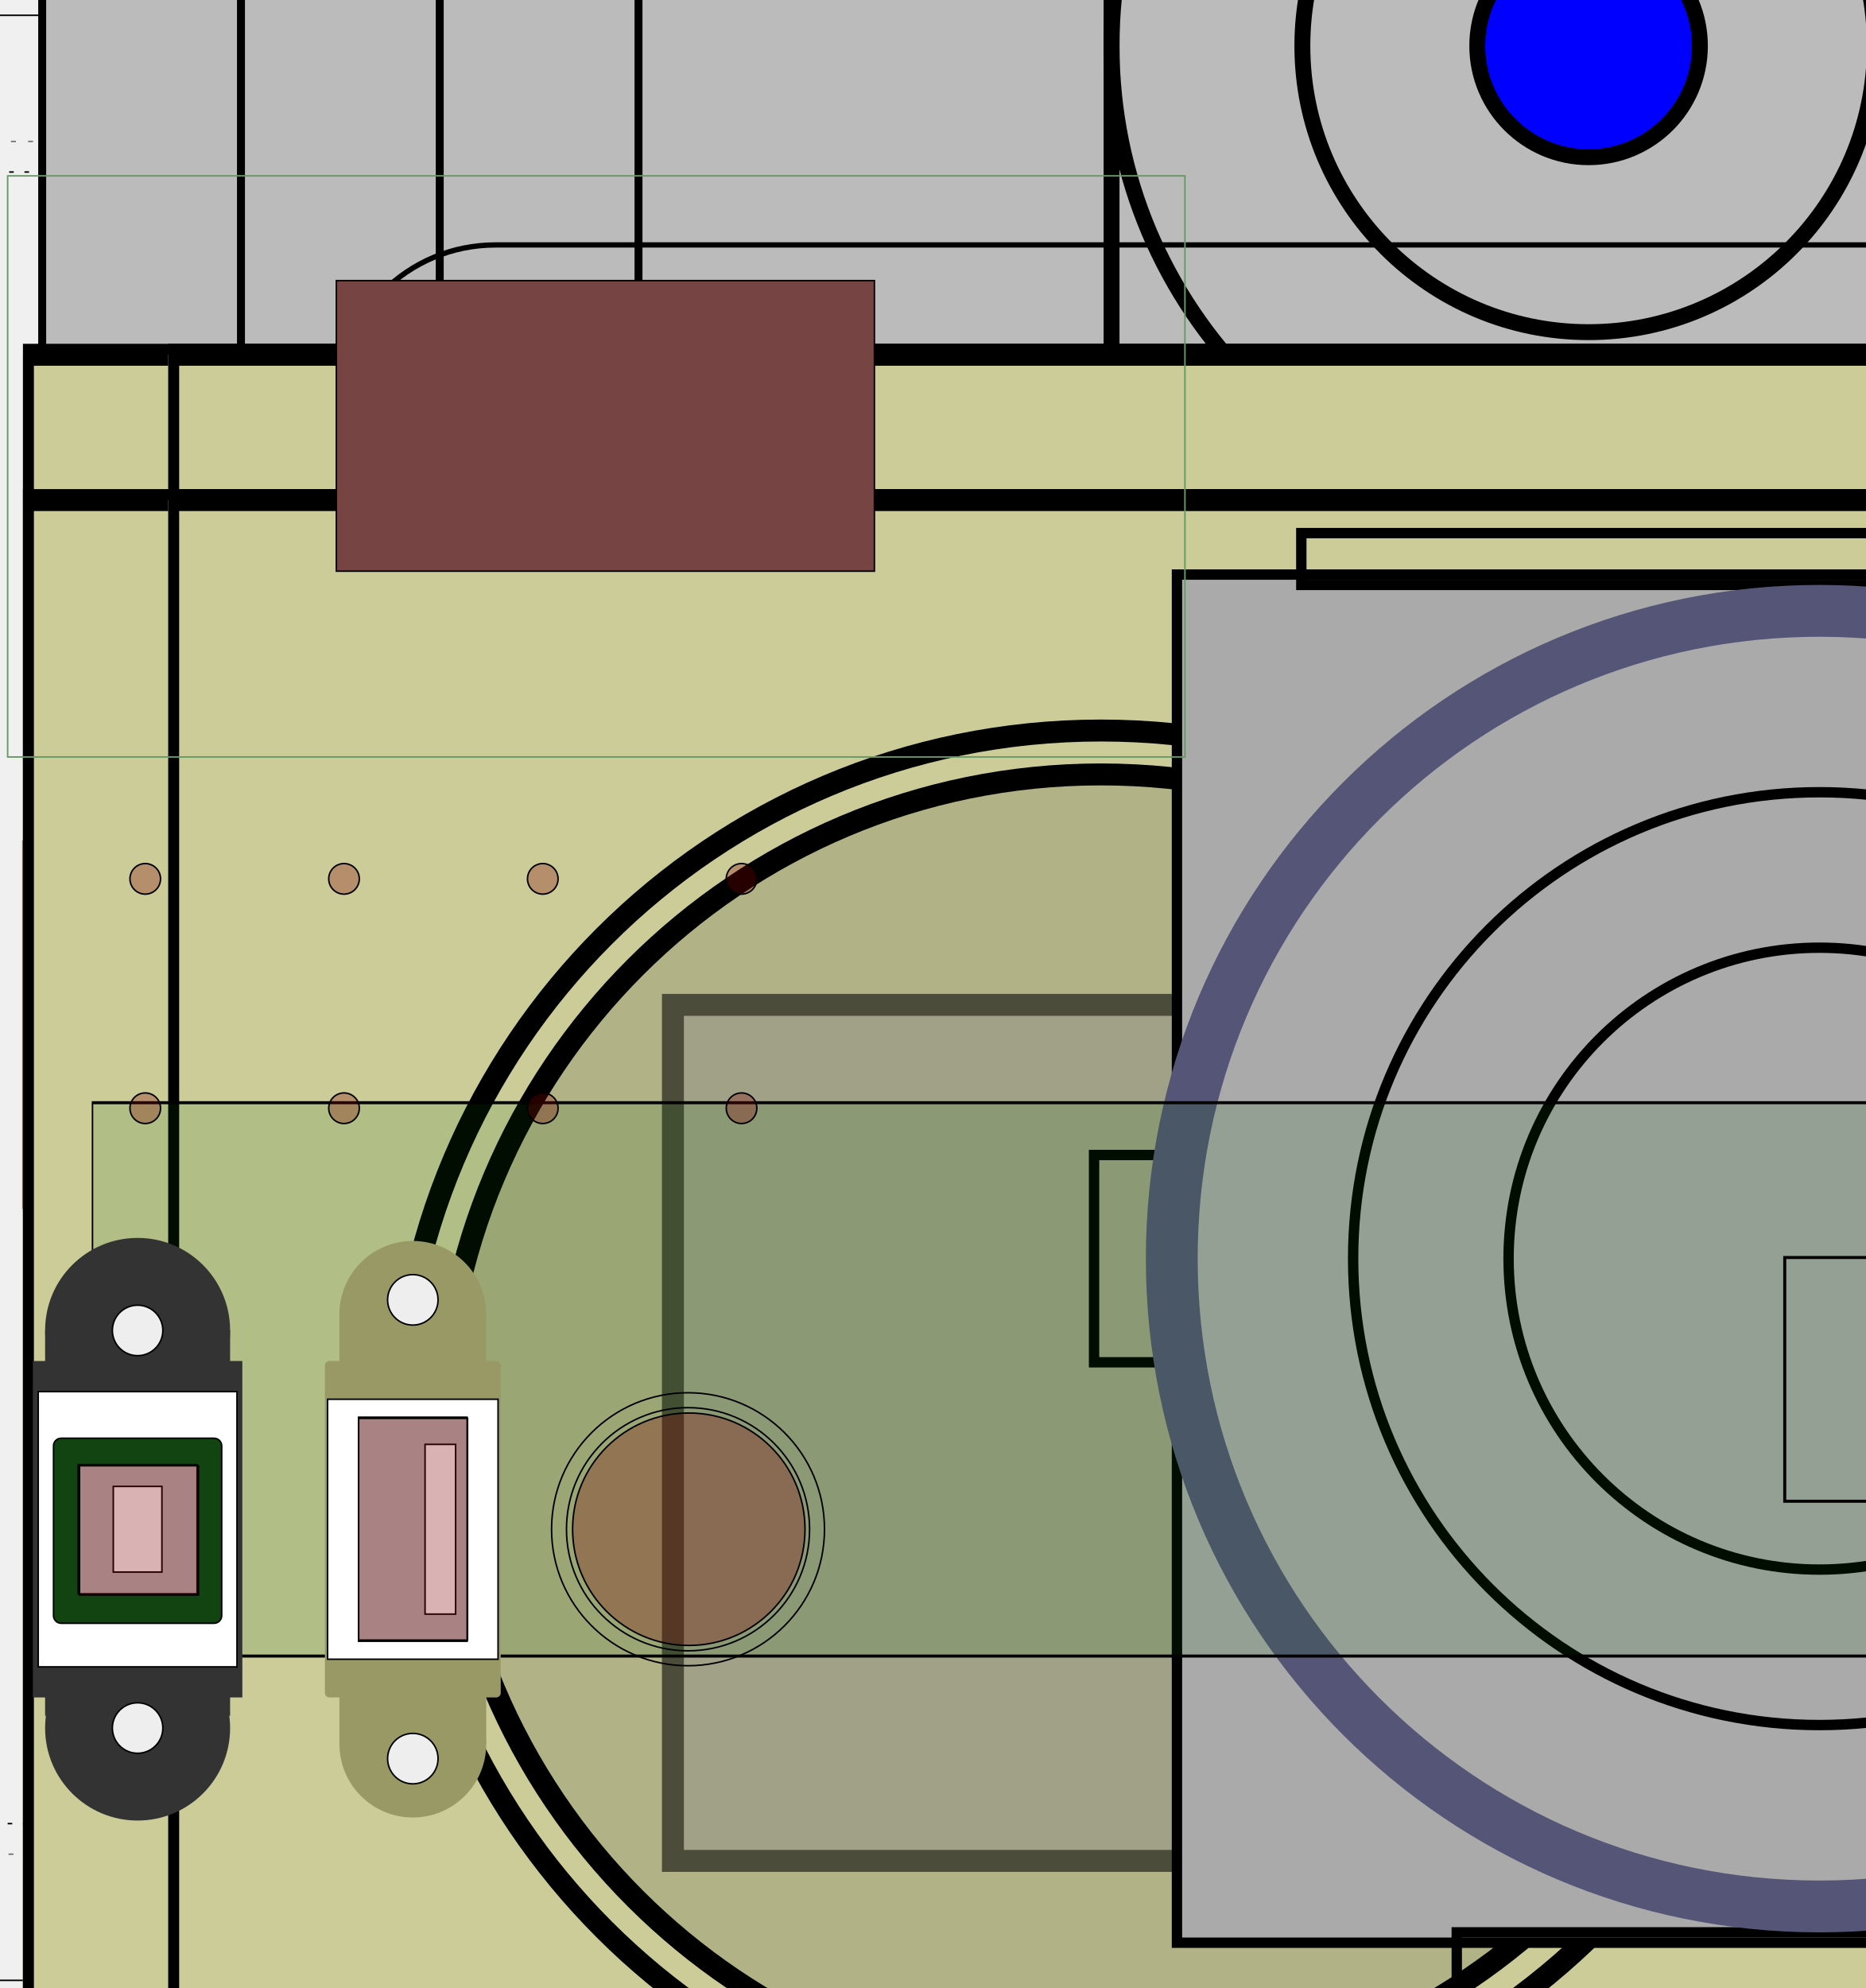
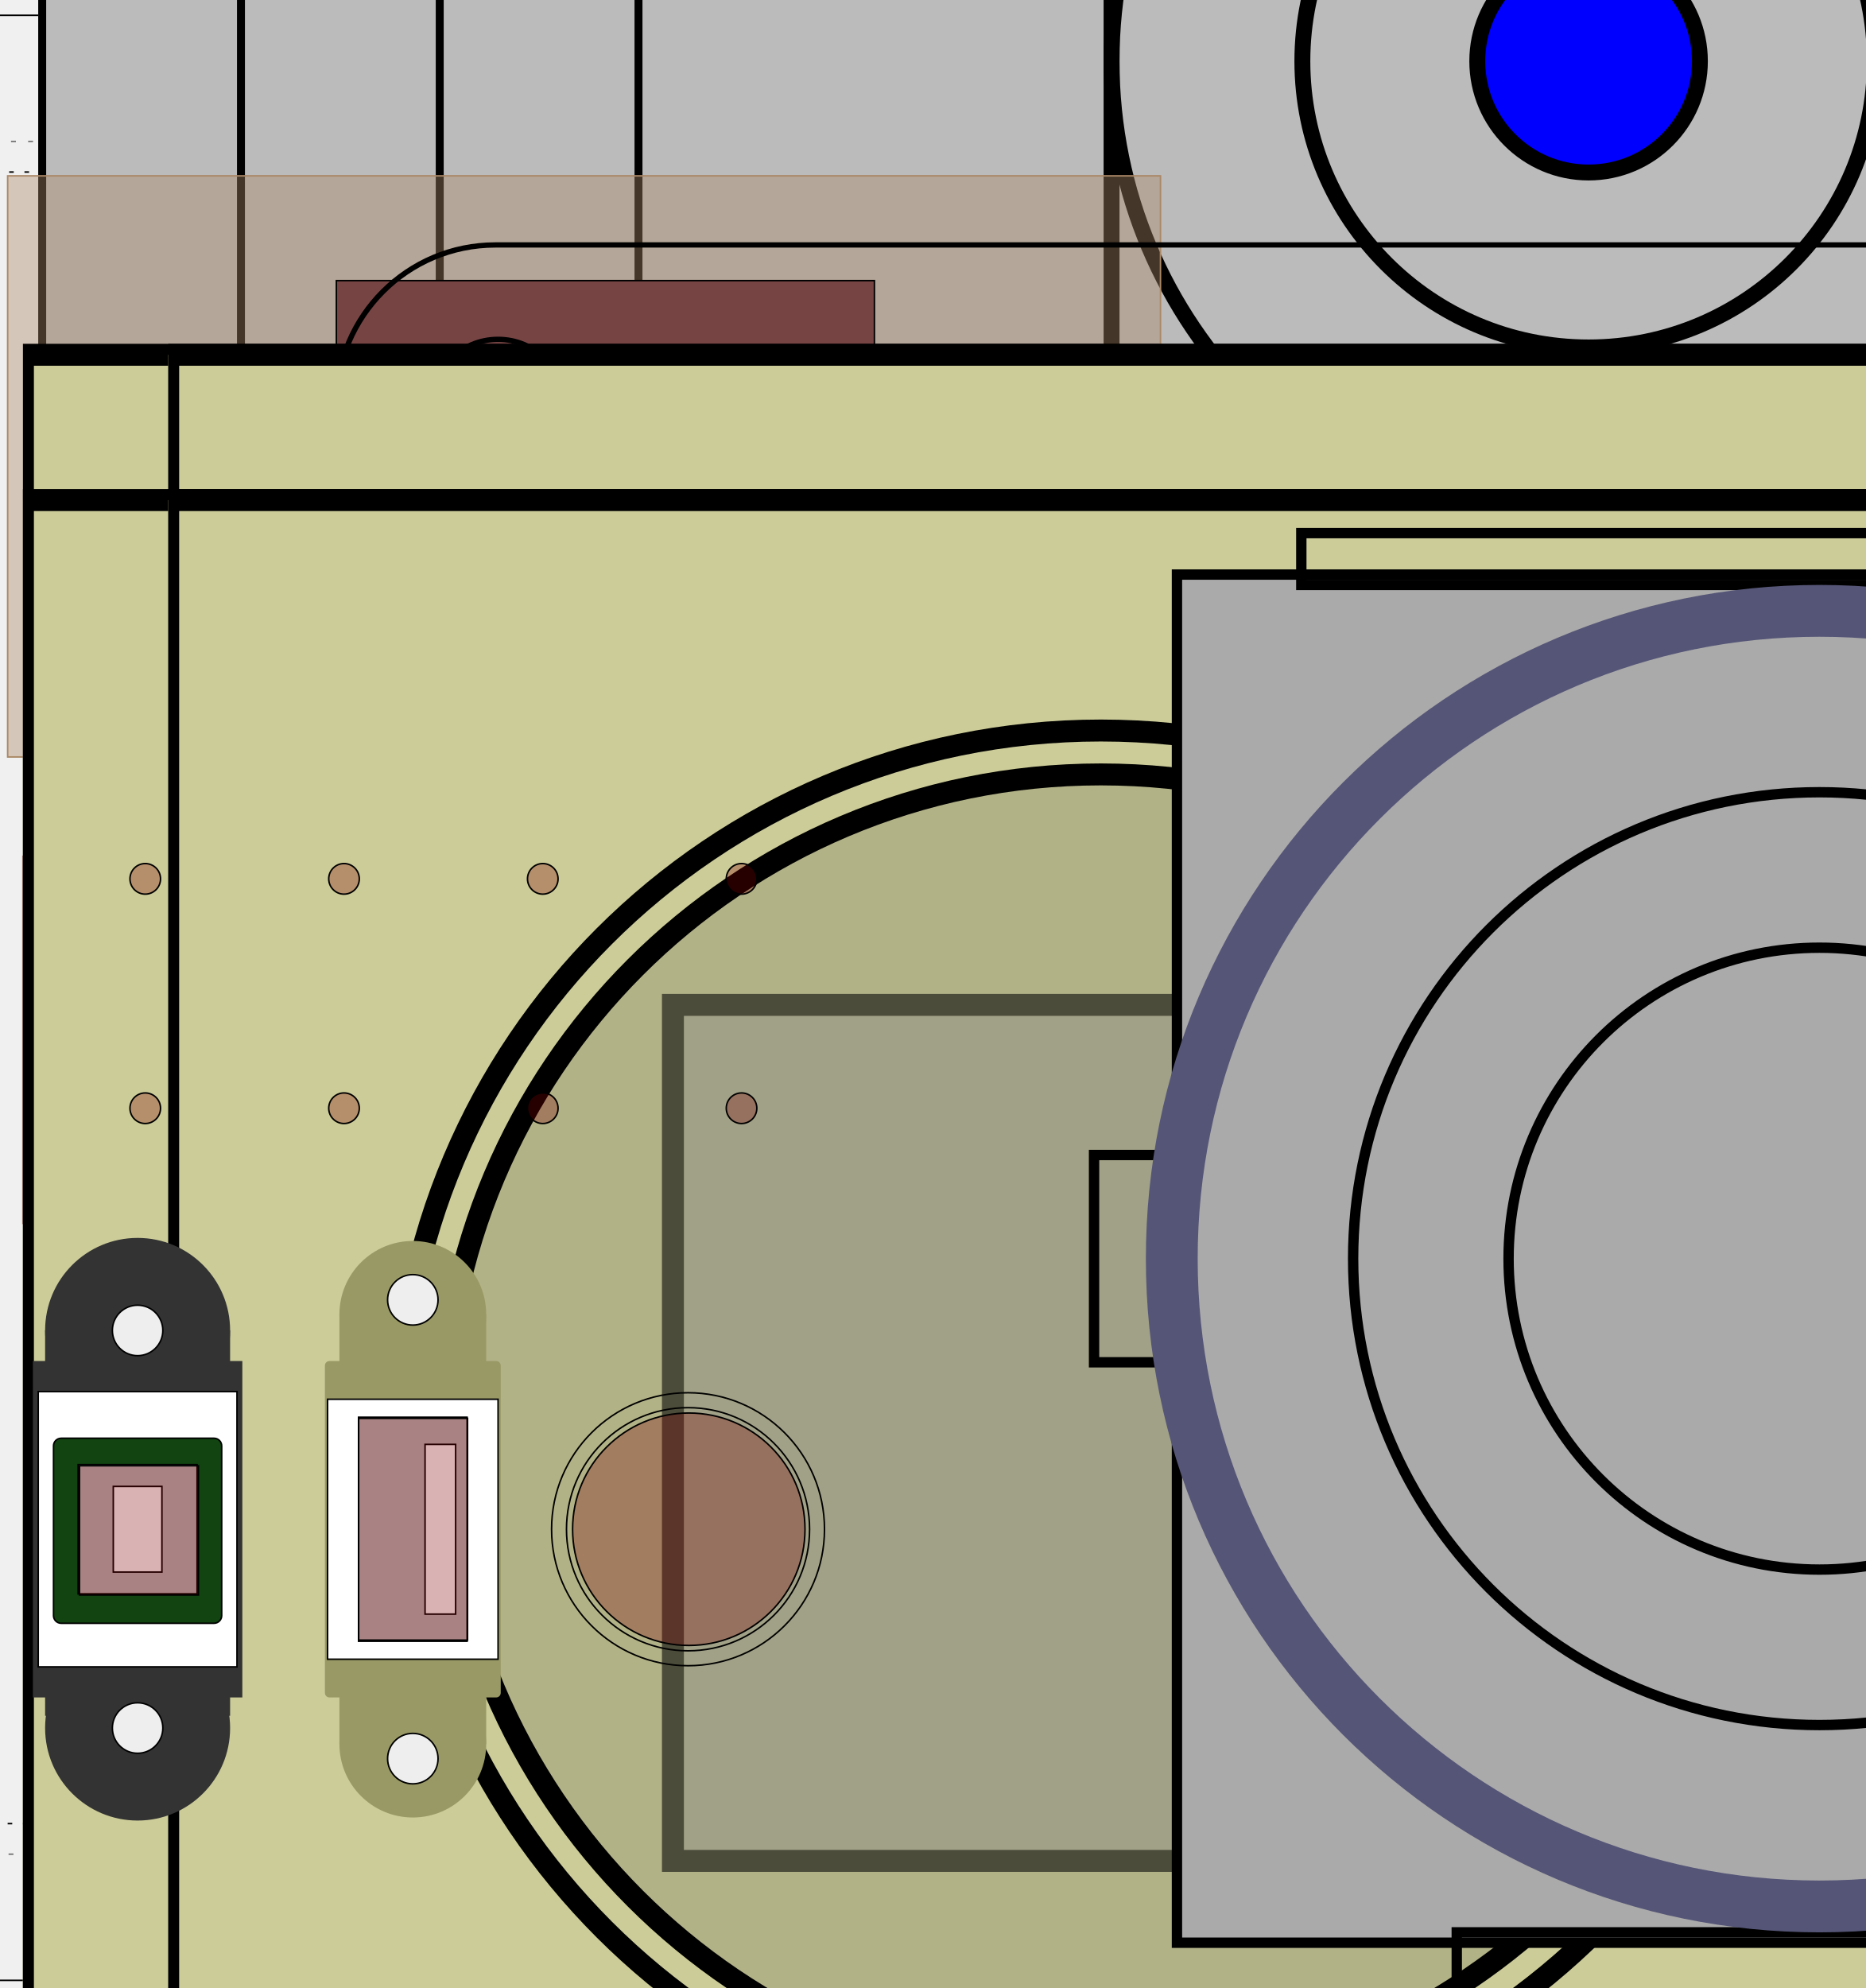
<svg xmlns="http://www.w3.org/2000/svg" viewBox="-71 -1 122 130" overflow="visible">
  <style>
        rect, circle {
            fill: none;
            stroke: black;
            stroke-width: 0.1;
        }
        g.hide rect {
            visibility: hidden;
        }
        g.hide rect.keep {
            visibility: visible;
        }
    </style>
  <g class="xhide">
    <defs overflow="visible">
      <symbol id="Thoniconn-vertical" width="9" height="12.5" viewBox="-4.5 -6 9 12.5">
        <rect x="-4.5" y="-6" width="9" height="10.5" style="fill: #BBB" />
        <rect x="-4" y="-3" width="8" height="6" />
        <rect x="-0.4" y="4.5" width="0.8" height="2" />
        <circle r="3" />
        <circle r="1.8" />
        <circle r="0.7" style="fill:blue" />
      </symbol>
      <symbol id="Thoniconn-vertical-ud" width="9" height="12.5" viewBox="-4.5 -6 9 12.5">
        <rect x="-4.5" y="-4.5" width="9" height="10.5" style="fill: #BBB" />
        <rect x="-4" y="-3" width="8" height="6" />
        <rect x="-0.4" y="-6.4" width="0.8" height="2" />
        <circle r="3" />
        <circle r="1.8" />
        <circle r="0.7" style="fill:blue" />
      </symbol>
      <symbol id="Thoniconn-horizontal" height="9" width="12" viewBox="-6 -4.5 12 9">
        <rect y="-4.5" x="-6" height="9" width="10.5" style="fill: #BBB" />
        <rect y="-4" x="-3" height="8" width="6" />
        <rect y="-0.4" x="4.5" height="0.8" width="1.5" />
        <circle r="3" />
        <circle r="1.8" />
      </symbol>
      <symbol id="RGBled" height="7.8" width="7.8" viewBox="-3.9 -3.9 7.8 7.8">
        <circle r="2.9" style="fill:#999" />
        <circle r="2.5" style="fill:#CE6" />
      </symbol>
      <symbol id="SongHuei" height="13.5" width="10.6" viewBox="-5.3 -5.5 10.6 13.5">
        <rect x="-4.85" y="-5.5" height="12.5" width="9.7" style="fill: #BBB" />
        <rect x="-3" y="7" height="1" width="6" style="fill: #AAA" />
        <rect x="-5.3" y="-1.1" height="2.2" width="0.55" />
        <rect x="4.75" y="-1.1" height="2.2" width="0.55" />
        <circle r="3.2" />
        <circle r="3.0" />
        <circle r="0.7" style="fill:yellow" />
      </symbol>
      <symbol id="oled091" height="21.844" width="33.02" viewBox="0 0 21.844 33.02">
        <rect x="0" y="0" height="21.844" width="33.02" />
        <circle cx="2.54" cy="2.54" r="1.27" />
        <circle cx="30.48" cy="2.54" r="1.27" />
        <circle cx="2.54" cy="19.304" r="1.27" />
        <circle cx="30.48" cy="19.304" r="1.27" />
        <rect x="2.54" y="5.207" width="29.972" height="11.43" style="fill:#444" />
      </symbol>
      <symbol id="oled13" height="35.18" width="35.19" viewBox="0 0 35.19 35.18">
        <rect x="0" y="0" height="35.18" width="35.19" rx="3" />
        <circle cx="3.05" cy="3.05" r="1.27" />
        <circle cx="32.14" cy="3.05" r="1.27" />
        <circle cx="3.05" cy="32.512" r="1.27" />
        <circle cx="32.14" cy="32.512" r="1.27" />
        <rect class="screen" x="0" y="6.32" width="35.19" height="19" style="fill:#444" />
      </symbol>
      <symbol id="CKtact" height="12" width="12" viewBox="-6 -6 12 12">
        <circle r="6" style="fill:#CC9" />
        <circle r="4.5" />
      </symbol>
      <symbol id="SMDtact" height="6" width="6" viewBox="-3 -3 6 6">
        <rect x="-3" y="-3" width="6" height="6" style="fill:#CC9" />
        <circle r="2.5" style="fill:#997" />
      </symbol>
      <symbol id="thonk-lopro" height="8.5" width="8.5" viewBox="-4.25 -4.25 8.5 8.5">
        <rect x="-4.25" y="-4.25" width="8.5" height="8.5" style="fill:#CC9" />
        <rect x="-1.95" y="-1.95" width="3.9" height="3.9" style="fill:#AA9" />
        <circle r="3" style="fill:#997" fill-opacity="0.5" />
        <circle r="3.2" style="fill:none" />
      </symbol>
      <symbol id="Deltron" height="17.9" width="17.9" viewBox="-8.93 -8.93 17.9 17.9">
        <circle r="7.95" />
        <circle r="8.925" />
      </symbol>
      <symbol id="SparkfunRGBencoder" width="18" height="18.5" viewBox="-9 -9 18 18.5">
        <rect x="-6.2" y="-6.6" width="12.4" height="13.2" style="fill:#AAA" />
        <rect x="-7" y="-1" width="0.8" height="2" />
        <rect x="6.2" y="-1" width="0.8" height="2" />
        <rect x="-5" y="-7" width="10" height="0.5" />
        <rect x="-3.5" y="6.5" width="7" height="1" />
        <circle r="6.25" style="stroke:#557; stroke-width:0.5" />
        <circle r="4.5" />
        <circle r="3" />
      </symbol>
      <symbol id="Teensy4.1vertical" width="18.3" height="61.7" viewBox="0 0 18.3 61.7">
        <rect x="0" y="0.7" width="18.3" height="61" style="fill:#0602" />
        <rect x="5.12" y="0" width="8.06" height="5.7" />
      </symbol>
      <symbol id="Teensy4.1horizontal" width="61.7" height="18.3" viewBox="0 0 61.7 18.3">
        <rect x="0" y="0" width="61" height="18.3" style="fill:#0602" />
        <rect x="56" y="5.12" width="5.7 " height="8.06" />
      </symbol>
      <symbol id="standoff" width="6" height="6" viewBox="-3 -3 6 6">
        <circle r="3" style="fill: #550; fill-opacity:0.5" />
        <circle r="1.6" style="fill: #222" />
      </symbol>
    </defs>
    <rect class="keep" x="-71.4" y="0" width="121.6" height="128.5" />
    <circle r="1.6" cx="-58.78" cy="3" />
    <circle r="1.6" cx="-58.78" cy="125.5" />
    <circle r="1.6" cx="43.36" cy="3" />
    <circle r="1.6" cx="43.36" cy="125.5" />
    <rect class="keep" x="-71.4" y="8.25" width="121.6" height="112" stroke-dasharray="0.32 0.8" stroke="#966" stroke-opacity="0.5" />
    <rect class="keep" x="-71.4" y="10.25" width="121.6" height="108" stroke-dasharray="0.3 0.7" stroke="#666" />
    <g id="pcb-area" transform="translate(0, 10.25)">
      <g transform="translate(8, -76)">
        <rect x="0" y="76" width="40" height="31.8" style="stroke: #668; fill: #93B; fill-opacity: 0.3" />
        <rect x="0" y="76" width="40" height="31.8" style="stroke: #966" />
        <use href="#RGBled" x="5.6" y="75.5" />
        <use href="#RGBled" x="26.6" y="75.5" />
        <use href="#Thoniconn-vertical" x="0" y="83.5" />
        <use href="#Thoniconn-vertical" x="10" y="83.5" />
        <use href="#Thoniconn-vertical" x="31" y="83.5" />
        <use href="#Thoniconn-vertical" x="21" y="83.5" />
        <use href="#Thoniconn-vertical-ud" x="5" y="95.3" />
        <use href="#Thoniconn-vertical-ud" x="26" y="95.3" />
      </g>
      <g transform="translate(8, -51)">
        <rect x="0" y="84.5" width="40" height="18.7" style="stroke: #966; fill: #263; fill-opacity:0.3" />
        <use href="#Thoniconn-vertical" x="0" y="88" />
        <use href="#Thoniconn-vertical" x="10" y="88" />
        <use href="#Thoniconn-vertical" x="21" y="88" />
        <use href="#Thoniconn-vertical" x="31" y="88" />
        <rect x="12.38" y="100.2" width="15.24" height="2.54" style="fill:#555" />
        <rect x="5.15" y="100.2" width="29.7" height="2.54" style="stroke: #696" />
        <rect x="12.38" y="85" width="15.24" height="2.54" style="fill:#555" />
        <rect x="5.15" y="85" width="29.7" height="2.54" style="stroke: #696" />
      </g>
      <g transform="translate(8,-18.9)">
        <rect x="-23.5" y="72" width="59.5" height="55.4" style="fill: maroon; fill-opacity: 0.4; stroke: #966" />
        <rect x="-23.5" y="72" width="32" height="55.118" style="fill: lime; fill-opacity: 0.2; stroke: #966" />
        <use href="#Thoniconn-vertical" x="5" y="72" />
        <use href="#Thoniconn-vertical" x="26" y="72" />
        <use href="#Thoniconn-vertical" x="5" y="85.5" />
        <use href="#Thoniconn-vertical" x="26" y="85.5" />
        <use href="#Thoniconn-vertical" x="5" y="99" />
        <use href="#Thoniconn-vertical" x="26" y="99" />
        <use href="#Thoniconn-vertical" x="5" y="112.5" />
        <use href="#Thoniconn-vertical" x="26" y="112.5" />
        <rect x="9" y="76" width="23.4" height="46.5" style="fill: orange; fill-opacity: 0.6; stroke: #966" />
        <rect x="9.3" y="93.65" width="3.6" height="11.2" style="fill: orange" />
        <rect x="13" y="78" width="13.7" height="3.5" style="fill: orange" />
        <rect x="13" y="118.844" width="13.7" height="3.5" style="fill: orange" />
        <rect x="16.5" y="81.8" width="16.3" height="3.6" style="fill:#787" />
        <rect x="16.5" y="115.074" width="16.3" height="3.6" style="fill:#787" />
        <g transform="translate(3.7, 0)">
          <rect x="9.5" y="81.5" width="23.5" height="34.68" style="fill: green; fill-opacity: 0.2; stroke: #686" />
          <rect x="29.37" y="88.77" height="20.44" width="2.66" style="fill:#787; " />
        </g>
        <g transform="translate(-1.5,0.5)">
          <use href="#SongHuei" x="-14" y="112.5" />
          <use href="#SongHuei" x="-14" y="99" />
          <use href="#SongHuei" x="-14" y="85.5" />
          <use href="#SongHuei" x="-14" y="72" />
        </g>
        <g transform="translate(5.5, 6)" style="fill:none; stroke:red; stroke-width:0.5; stroke-opacity: 0.2">
          <line x1="-15" y1="72" x2="32" y2="72" />
          <line x1="-15" y1="85.5" x2="32" y2="85.5" />
          <line x1="-15" y1="99" x2="32" y2="99" />
          <line x1="-15" y1="112.5" x2="32" y2="112.5" />
          <g style="stroke: green">
            <line x1="-15.5" y1="73" x2="-15.5" y2="33" />
          </g>
        </g>
        <g transform="translate(-23.5, 72)" style="fill-opacity: 0.2">
          <circle cx="3.556" cy="4.826" r="3" style="fill: orange" />
          <circle cx="3.556" cy="4.826" r="1.6" style="fill: #222" />
          <circle cx="3.556" cy="49.826" r="3" style="fill: orange" />
          <circle cx="3.556" cy="49.826" r="1.6" style="fill: #222" />
          <circle cx="23.556" cy="27.326" r="3" style="fill: orange" />
          <circle cx="23.556" cy="27.326" r="1.6" style="fill: #222" />
        </g>
      </g>
      <rect x="27.4" y="0" width="1.2" height="108" style="fill:#777;fill-opacity:0.2;stroke:none" />
    </g>
-     <g transform="rotate(-90 20 90) translate(24 -71.5)">
+     <g transform="rotate(-90 20 90) translate(23 -71.5)">
      <use href="#Thoniconn-vertical" x="8" y="73" />
      <use href="#Thoniconn-vertical" x="23" y="73" />
      <use href="#Thoniconn-vertical" x="8" y="86" />
      <use href="#Thoniconn-vertical" x="23" y="86" />
      <use href="#Thoniconn-vertical" x="8" y="99" />
      <use href="#Thoniconn-vertical" x="23" y="99" />
      <use href="#Thoniconn-vertical" x="8" y="112" />
      <use href="#Thoniconn-vertical" x="23" y="112" />
      <rect x="8" y="72" width="24" height="52.4" style="stroke: #966" />
      <rect x="9" y="76" width="23.4" height="46.5" style="fill: orange; fill-opacity: 0.6; stroke: #966" />
      <rect x="9.3" y="93.65" width="3.6" height="11.2" style="fill: orange" />
      <rect x="13" y="78" width="13.7" height="3.5" style="fill: orange" />
      <rect x="13" y="118.844" width="13.7" height="3.5" style="fill: orange" />
      <rect x="16.5" y="81.8" width="16.3" height="3.6" style="fill:#787" />
      <rect x="16.5" y="115.074" width="16.3" height="3.6" style="fill:#787" />
      <g transform="translate(3.7, 0)">
        <rect x="9.5" y="81.5" width="23.5" height="34.68" style="fill: green; fill-opacity: 0.2; stroke: #686" />
        <rect x="29.37" y="88.77" height="20.44" width="2.66" style="fill:#787; " />
      </g>
    </g>
+     <rect x="-70.5" y="10.5" width="75.4" height="38" style="stroke: #A86; fill: #A86; fill-opacity: 0.4" />
+     <rect class="screen" x="-49" y="17.35" width="35.19" height="19" style="fill:#744" />
+     <use href="#Teensy4.1horizontal" x="-59.121" y="21.295" />
    <g transform="translate(2, 0)">
      <use href="#oled13" x="-51" y="11" />
      <use href="#thonk-lopro" x="-71.5" y="18.2" />
      <use href="#thonk-lopro" x="-62" y="18.2" />
      <use href="#thonk-lopro" x="-71.5" y="27.7" />
      <use href="#thonk-lopro" x="-62" y="27.7" />
      <use href="#SparkfunRGBencoder" x="-15" y="18" />
    </g>
-     <rect class="screen" x="-49" y="17.35" width="35.19" height="19" style="fill:#744" />
-     <use href="#Teensy4.1horizontal" x="-65" y="24.2" />
-     <rect x="-70.5" y="10.5" width="77" height="38" style="stroke: #696" />
    <g transform="translate(-26 99)">
      <circle r="7.95" />
      <circle r="8.925" />
    </g>
    <g transform="translate(-62 99)">
      <circle cy="-13" r="6.05" style="stroke:none; fill: #333" />
      <circle cy="13" r="6.05" style="stroke:none; fill: #333" />
      <rect y="-13" x="-6.05" height="25.2" width="12.1" style="stroke:none; fill: #333" />
      <rect y="-11" x="-6.85" height="22" width="13.7" style="stroke:none; fill: #333" />
      <circle cy="-13" r="1.65" style="fill: #EEE" />
      <circle cy="13" r="1.65" style="fill: #EEE" />
      <rect y="-9" x="-6.5" height="18" width="13" style="fill:white" />
      <rect y="-5.95" x="-5.50" height="12.1" width="11.0" rx="0.5" style="fill:#141" />
      <rect y="-4.225" x="-3.89" height="8.45" width="7.78" style="fill:#BBB" />
      <rect y="-2.8" x="-1.59" height="5.6" width="3.18" style="fill:white" />
    </g>
    <g transform="translate(-44 99)">
      <circle cy="-14.05" r="4.8" style="stroke:none; fill: #996" />
      <circle cy="14.05" r="4.8" style="stroke:none; fill: #996" />
      <rect y="-14.05" x="-4.8" height="28.1" width="9.6" style="stroke:none; fill: #996" />
      <rect y="-11" x="-5.75" height="22" width="11.5" rx="0.3" style="stroke:none; fill: #996" />
      <circle cy="-15" r="1.65" style="fill: #EEE" />
      <circle cy="15" r="1.65" style="fill: #EEE" />
      <rect y="-8.5" x="-5.575" height="17" width="11.15" style="fill:white" />
      <rect y="-7.325" x="-3.55" height="14.65" width="7.1" style="fill:#BBB" />
      <rect y="-5.55" x="0.8" height="11.10" width="2" style="fill:white" />
    </g>
  </g>
  <circle style="fill: maroon; fill-opacity: 0.3" cx="-61.5" cy="56.47" r="1" />
  <circle style="fill: maroon; fill-opacity: 0.3" cx="-48.5" cy="56.47" r="1" />
  <circle style="fill: maroon; fill-opacity: 0.3" cx="-35.5" cy="56.47" r="1" />
  <circle style="fill: maroon; fill-opacity: 0.3" cx="-22.5" cy="56.47" r="1" />
  <circle style="fill: maroon; fill-opacity: 0.3" cx="-61.5" cy="71.47" r="1" />
  <circle style="fill: maroon; fill-opacity: 0.3" cx="-48.5" cy="71.47" r="1" />
  <circle style="fill: maroon; fill-opacity: 0.3" cx="-35.5" cy="71.47" r="1" />
  <circle style="fill: maroon; fill-opacity: 0.3" cx="-22.5" cy="71.47" r="1" />
  <rect style="fill: maroon; fill-opacity: 0.3" x="-65.8" y="94.85" width="7.78" height="8.45" />
  <rect style="fill: maroon; fill-opacity: 0.3" x="-47.54" y="91.75" width="7.12" height="14.5" />
  <circle style="fill: maroon; fill-opacity: 0.3" cx="-25.95" cy="99" r="7.6" />
</svg>
